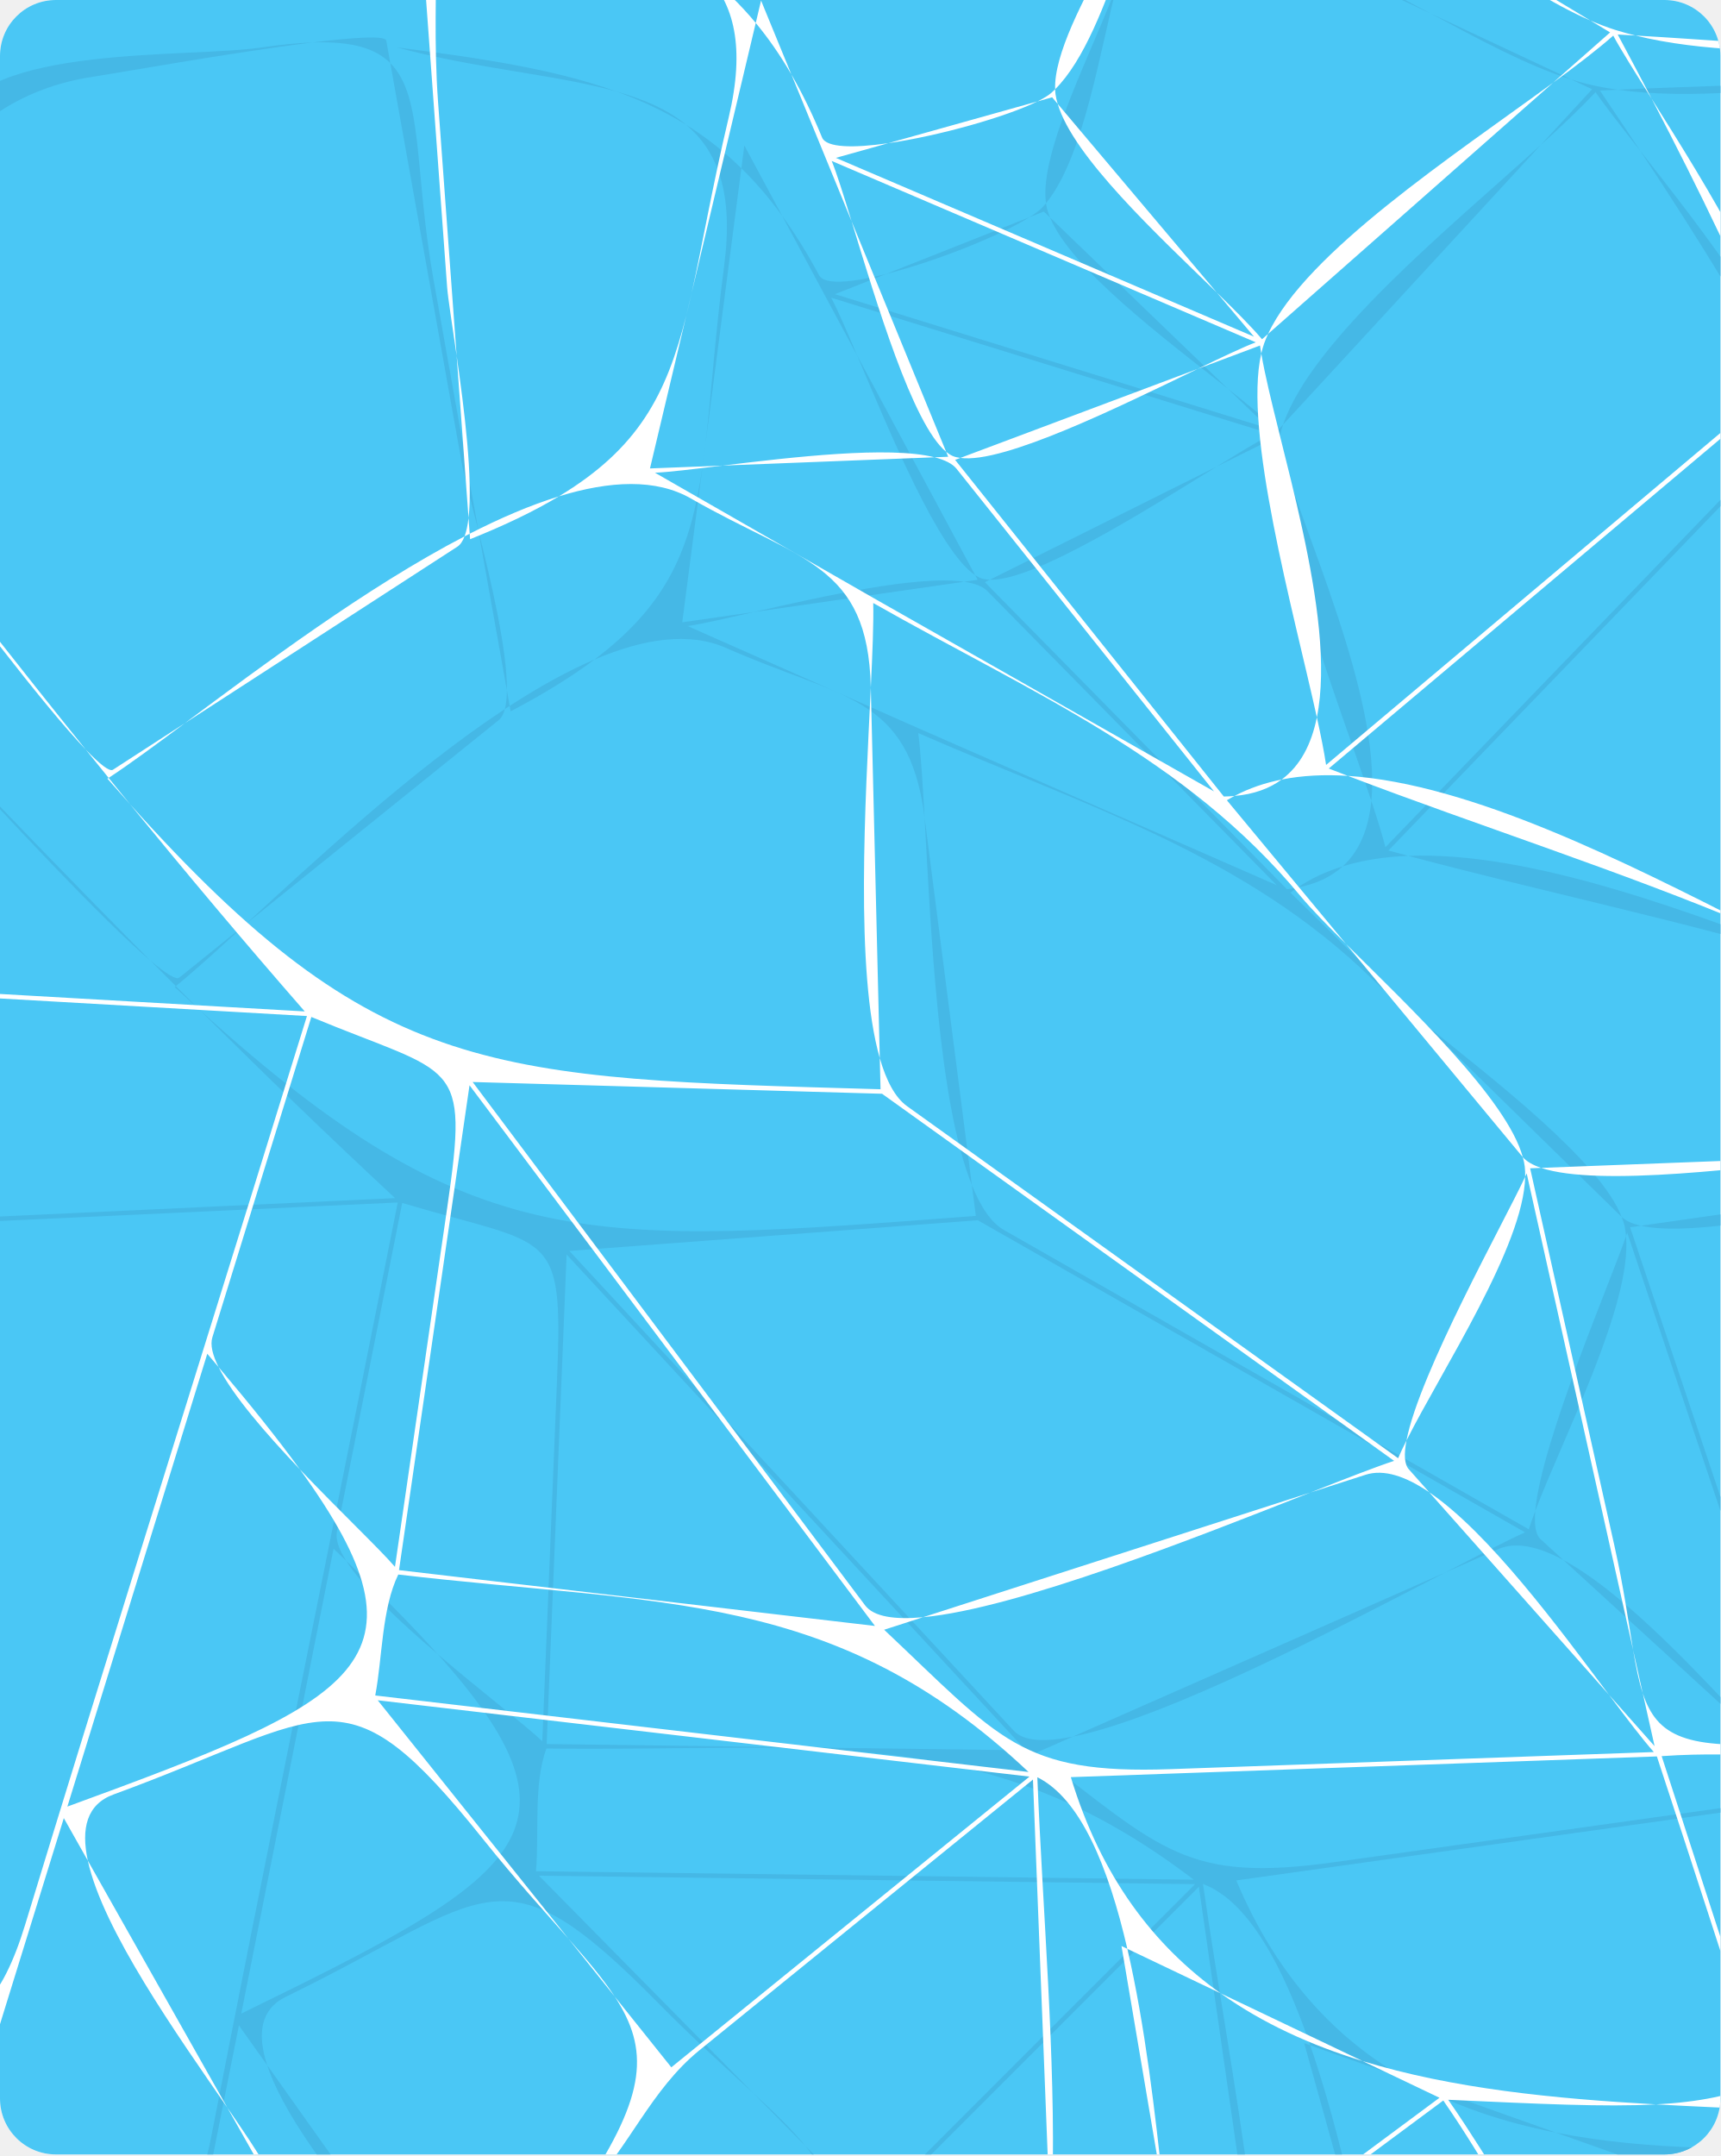
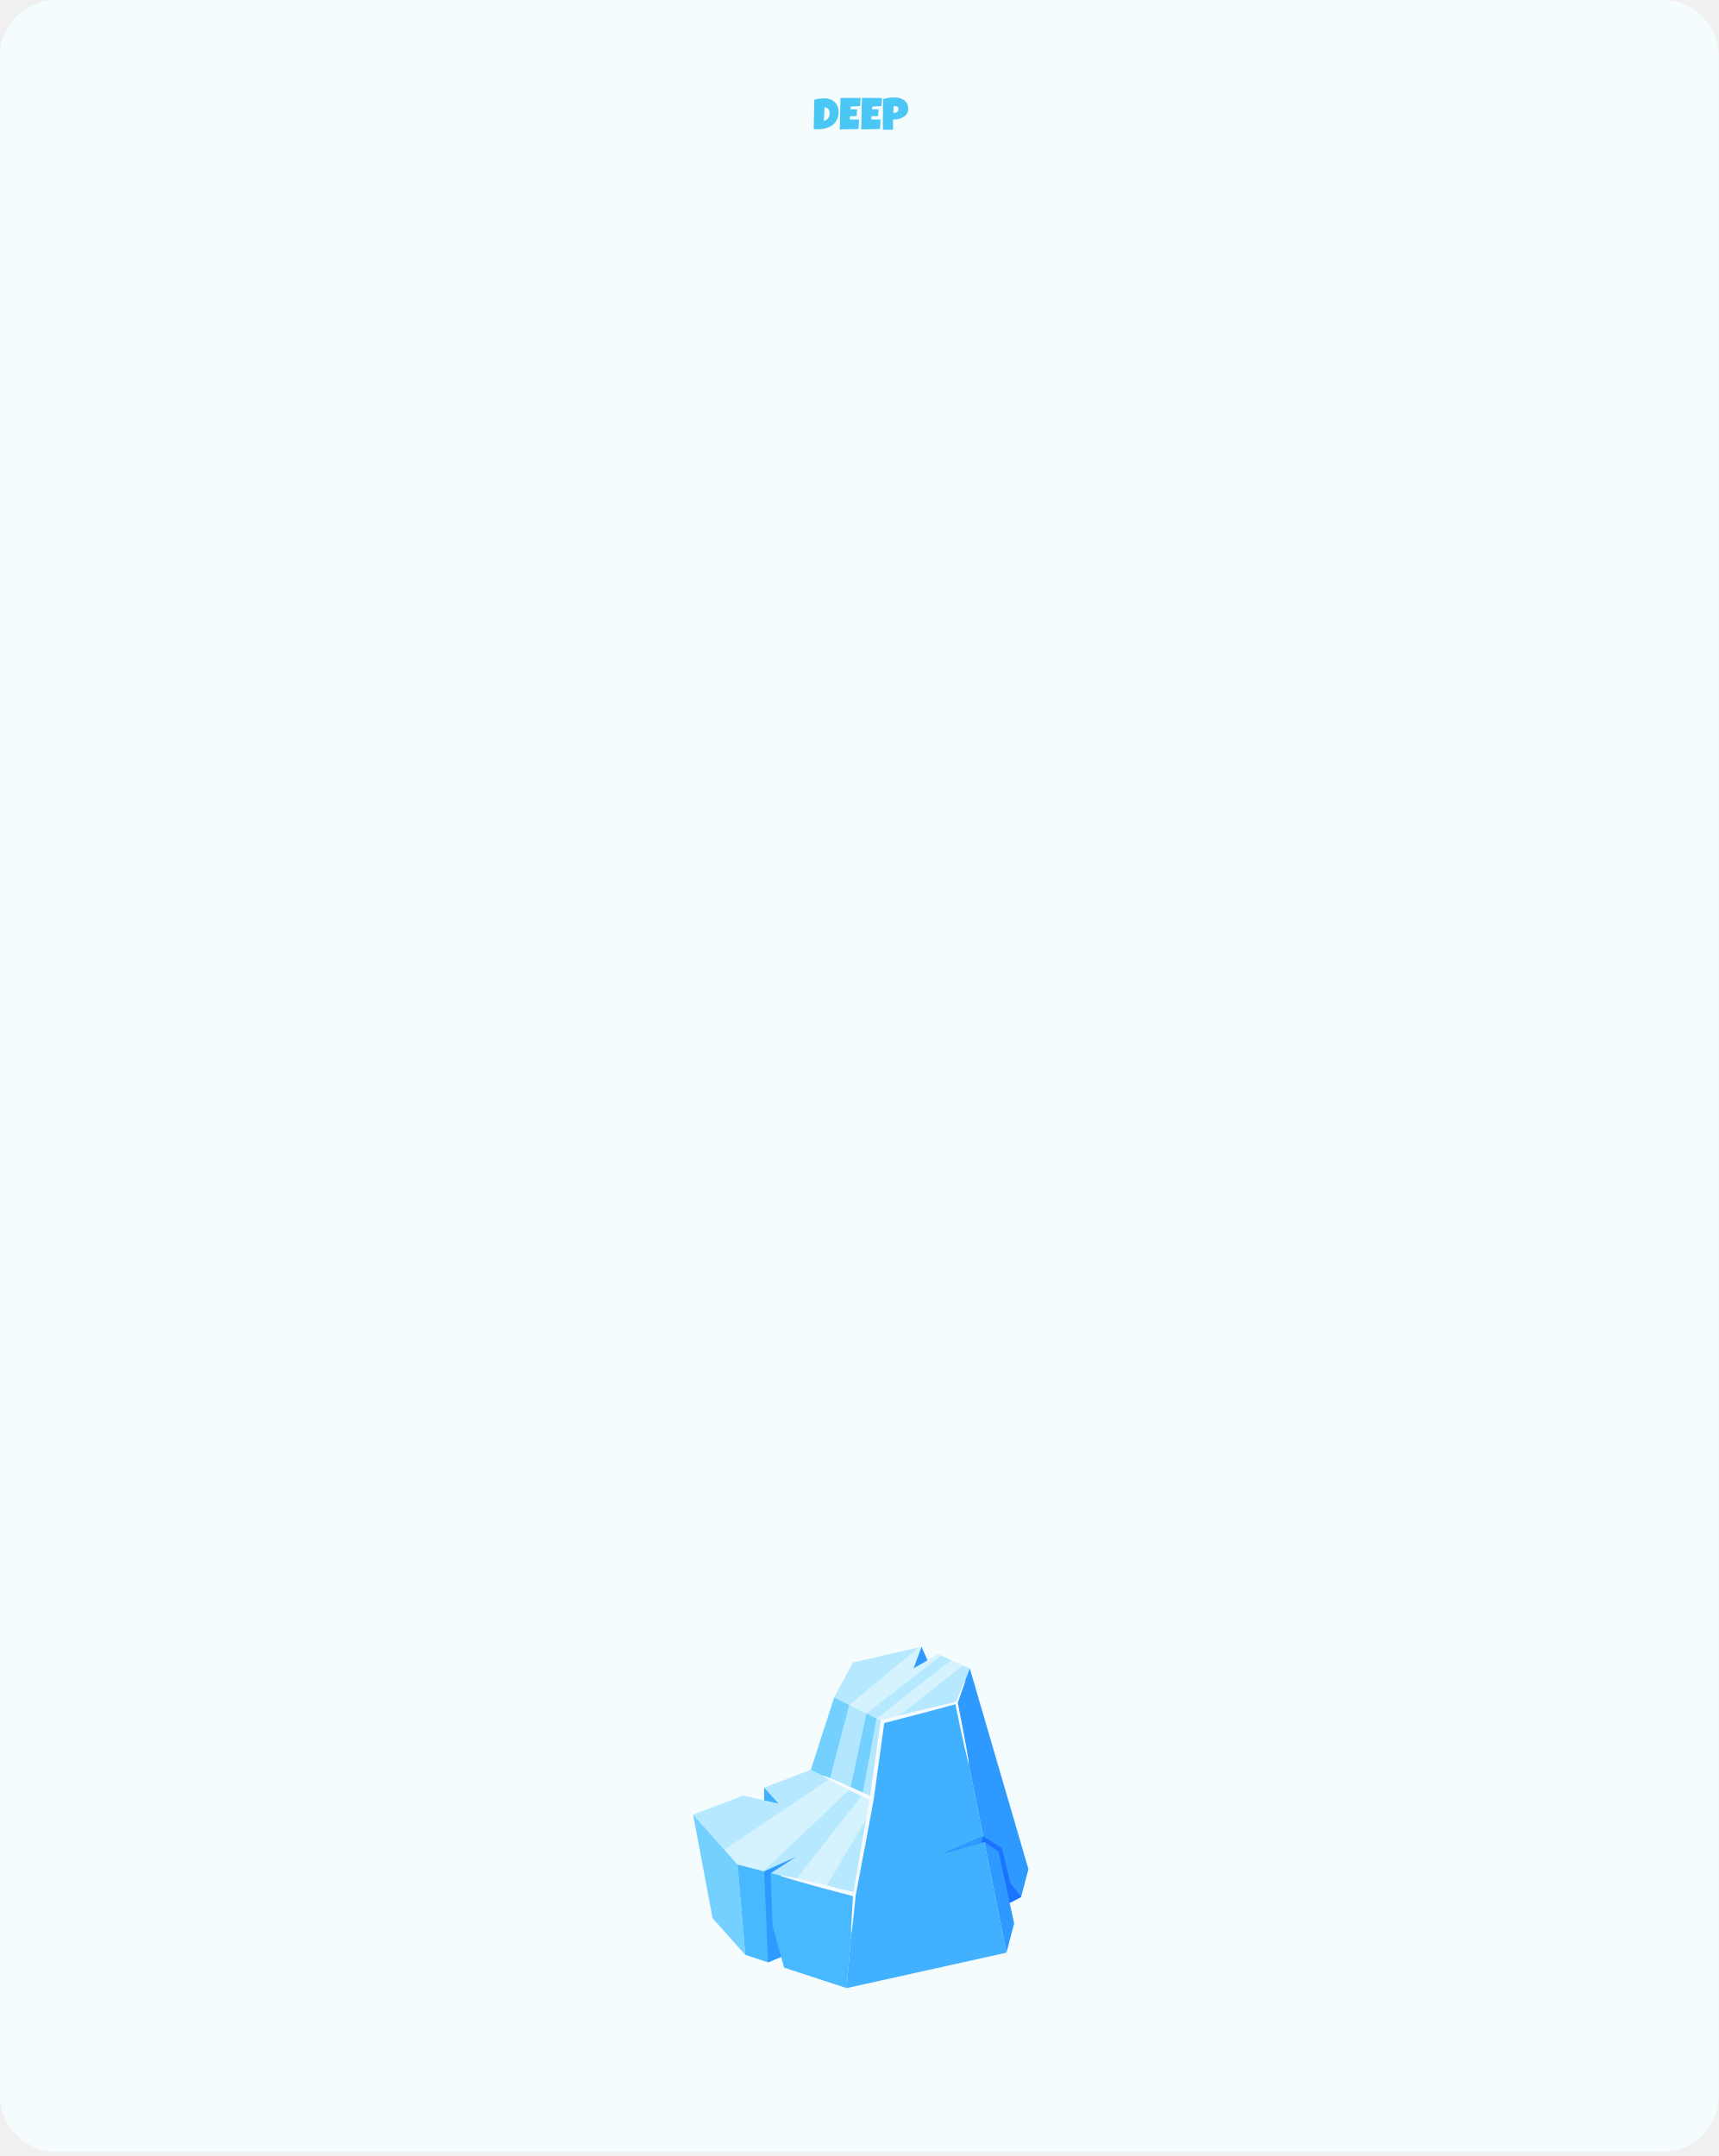
- <svg xmlns="http://www.w3.org/2000/svg" width="170" height="213" viewBox="0 0 170 213" fill="none">
-   <g clip-path="url(#clip0_1061_41183)">
-     <rect width="170" height="212.846" rx="5.528" fill="white" />
-     <g clip-path="url(#clip1_1061_41183)">
-       <path d="M183.544 -4.977H-37.594V216.162H183.544V-4.977Z" fill="#4AC7F5" />
-       <path d="M183.544 96.184C182.484 95.843 181.417 95.507 180.34 95.18C181.431 95.598 182.5 96.007 183.544 96.403V96.184ZM155.261 7.848C150.637 5.679 146.013 3.51 141.389 1.342C145.968 3.788 150.752 6.431 155.261 7.848ZM126.789 41.942C135.272 32.74 143.754 23.538 152.235 14.335C143.262 22.46 129.671 33.535 126.789 41.942ZM183.544 52.786C183.049 51.667 182.544 50.555 182.028 49.449C182.533 50.891 183.039 52.333 183.544 53.776V52.786ZM132.679 85.59C131.064 86.09 129.566 86.776 128.215 87.685C130.107 87.32 131.571 86.599 132.679 85.59ZM162.085 14.905C167.78 23.509 172.949 31.837 177.489 40.373C177.66 34.788 168.219 22.722 162.085 14.905ZM178.97 40.725C178.691 41.013 178.413 41.302 178.135 41.59C179.492 44.183 180.789 46.799 182.028 49.449L178.97 40.725ZM183.544 118.717V118.035C176.415 119.055 169.286 120.075 162.157 121.096C166.403 122.048 175.367 120.468 183.544 118.717ZM183.544 7.875V7.854C175.727 8.353 167.521 8.512 159.84 8.861C167.028 9.871 175.484 8.868 183.544 7.875ZM139.148 84.552C152.435 88.104 166.988 91.123 180.34 95.18C167.412 90.23 151.381 84.07 139.148 84.552ZM141.389 1.342C137.992 -0.472 134.707 -2.176 131.73 -3.187C134.95 -1.677 138.169 -0.168 141.389 1.342ZM110.431 -1.675C110.739 -2.551 110.974 -3.334 111.104 -3.99C110.873 -3.293 110.651 -2.512 110.431 -1.675ZM-37.594 100.948V101.793C-31.647 108.383 -24.359 117.493 -17.714 120.108C-20.102 114.685 -30.388 106.686 -37.594 100.948ZM35.025 216.162C32.151 212.118 29.277 208.075 26.403 204.031C27.555 207.549 30.448 211.884 33.75 216.162H35.025ZM83.683 216.162C82.315 214.775 80.948 213.388 79.581 212.002C80.699 213.377 81.515 214.72 81.995 216.162H83.683ZM103.359 20.077C107.111 15.499 108.68 4.995 110.431 -1.675C108.302 4.376 102.637 14.943 103.359 20.077ZM14.835 94.875C7.457 87.446 0.194 79.92 -7.047 72.312C0.997 81.12 10.207 90.95 14.835 94.875ZM74.433 206.782C76.149 208.522 77.865 210.262 79.581 212.002C78.262 210.381 76.525 208.712 74.433 206.782ZM139.096 205.484C143.56 208.012 148.497 209.657 153.739 210.688C148.858 208.954 143.977 207.219 139.096 205.484ZM132.854 216.162H133.428C132.303 211.412 131.005 206.512 129.473 202.065C129.272 201.993 129.071 201.922 128.869 201.85C130.198 206.621 131.526 211.391 132.854 216.162ZM17.266 97.514C18.109 98.298 18.936 99.057 19.749 99.793C18.956 99.005 18.166 98.215 17.376 97.424C17.34 97.454 17.302 97.486 17.266 97.514ZM60.913 9.041C54.871 6.858 47.779 5.775 39.204 4.68C47.169 6.824 54.948 7.359 60.913 9.041ZM-18.332 47.175C-14.477 37.322 -10.623 27.47 -6.768 17.617C-12.387 25.47 -15.121 36.666 -18.332 47.175ZM67.775 12.313C70.946 14.947 72.486 19.11 71.562 26.208C70.646 33.244 70.289 38.961 69.717 43.81C70.897 34.748 72.077 25.685 73.257 16.623C71.536 14.937 69.716 13.518 67.775 12.313ZM87.528 27.077C92.471 25.829 98.821 23.288 101.729 21.459C96.995 23.332 92.262 25.204 87.528 27.077ZM73.55 14.369C73.453 15.12 73.355 15.872 73.257 16.623C74.66 17.998 75.999 19.551 77.282 21.315C76.042 19.007 74.8 16.695 73.55 14.369ZM67.775 12.313C65.967 10.811 63.629 9.807 60.913 9.041C63.363 9.926 65.644 10.99 67.775 12.313ZM47.263 52.386C48.205 57.659 49.147 62.932 50.09 68.205C50.136 64.305 48.565 57.567 47.263 52.386ZM69.422 46.071C69.528 45.338 69.626 44.585 69.717 43.81C69.619 44.563 69.521 45.317 69.422 46.071ZM157.804 8.515C156.968 8.344 156.119 8.117 155.261 7.848C155.949 8.17 156.636 8.492 157.324 8.815C155.628 10.655 153.932 12.495 152.235 14.335C154.378 12.396 156.257 10.624 157.664 9.098C158.532 10.379 160.143 12.429 162.085 14.905C160.781 12.934 159.452 10.95 158.094 8.944C158.672 8.915 159.256 8.888 159.84 8.861C159.149 8.764 158.469 8.651 157.804 8.515ZM97.321 57.517C97.485 57.436 97.648 57.354 97.812 57.273C97.53 57.263 97.266 57.234 97.043 57.162C96.821 57.09 96.592 56.974 96.358 56.82C96.441 56.974 96.523 57.127 96.606 57.282C96.16 57.346 95.713 57.41 95.267 57.474C96.3 57.624 97.092 57.914 97.554 58.383C107.087 68.071 116.621 77.76 126.155 87.448C114.326 82.269 102.496 77.091 90.669 71.911C83.096 68.558 75.523 65.204 67.951 61.851C69.285 61.659 71.66 61.111 74.51 60.461C72.145 60.801 69.781 61.141 67.416 61.481C68.085 56.345 68.754 51.208 69.422 46.071C68.269 54.066 66.082 59.635 58.744 65.157C63.613 63.089 68.109 62.404 71.746 64.014C83.13 69.056 89.796 68.587 91.354 80.697C91.357 80.718 91.36 80.74 91.362 80.761C91.169 77.285 90.984 74.36 90.735 72.422C107.225 79.642 122.927 84.318 135.742 96.864C136.878 97.976 138.629 99.426 140.688 101.086C136.295 96.786 131.903 92.487 127.511 88.187C127.741 88.012 127.976 87.846 128.215 87.685C127.879 87.749 127.534 87.807 127.171 87.849C117.221 77.739 107.271 67.628 97.321 57.517ZM47.263 52.386C45.794 44.166 44.325 35.946 42.856 27.726C40.901 16.786 41.876 9.537 38.567 6.234C40.919 19.399 43.272 32.565 45.624 45.73C45.814 46.79 46.491 49.314 47.263 52.386ZM176.126 167.532C176.576 169.159 177.002 170.538 177.515 171.677C177.052 170.295 176.589 168.914 176.126 167.532ZM58.745 65.157C56.038 66.308 53.218 67.885 50.364 69.739C50.396 69.918 50.428 70.096 50.46 70.275C53.781 68.528 56.502 66.844 58.745 65.157ZM49.283 71.142C49.559 70.92 49.756 70.547 49.886 70.051C40.719 76.096 31.275 84.874 24.308 91.271C32.633 84.561 40.958 77.852 49.283 71.142ZM-18.332 47.175C-19.501 50.162 -20.67 53.15 -21.839 56.138C-27.09 52.871 -32.342 49.604 -37.594 46.337V47.122C-32.428 50.346 -26.95 53.479 -22.048 56.529C-27.23 63.709 -32.412 70.89 -37.594 78.07V79.336C-32.184 71.928 -26.9 64.008 -21.707 56.813C-16.81 62.011 -11.933 67.18 -7.047 72.312C-13.836 64.879 -19.793 58.177 -21.457 56.376C-20.31 53.445 -19.299 50.341 -18.332 47.175ZM50.364 69.739C50.273 69.228 50.181 68.716 50.09 68.205C50.081 68.927 50.018 69.552 49.886 70.051C50.046 69.946 50.205 69.843 50.364 69.739ZM38.566 6.234C38.434 5.493 38.302 4.753 38.169 4.012C38.075 3.485 34.998 3.686 30.877 4.195C34.736 4.065 37.083 4.752 38.566 6.234ZM183.544 211.853C183.368 211.883 183.199 211.916 183.02 211.945C183.195 211.936 183.369 211.925 183.544 211.916V211.853ZM17.72 96.58C17.405 96.834 16.371 96.178 14.835 94.875C15.68 95.726 16.528 96.576 17.376 97.424C19.185 95.956 21.552 93.8 24.308 91.271C22.112 93.04 19.916 94.81 17.72 96.58ZM-22.082 216.162C-17.604 201.38 -13.873 182.655 -12.665 168.4C-16.022 184.321 -19.379 200.241 -22.737 216.162H-22.082ZM158.779 216.162H159.432C160.313 215.355 161.194 214.547 162.076 213.739C162.793 214.574 163.456 215.379 164.087 216.162H164.676C164.014 215.348 163.313 214.502 162.552 213.617C171.515 213.09 177.97 212.747 183.02 211.945C172.949 212.423 162.884 212.487 153.739 210.688C156.384 211.628 159.029 212.568 161.674 213.508C160.709 214.393 159.744 215.277 158.779 216.162ZM174.213 172.179C176.223 174.35 177.945 176.192 179.205 177.345C163.429 179.552 147.654 181.761 131.878 183.968C117.201 186.023 114.833 182.761 102.308 173.2C103.539 172.657 104.771 172.114 106.003 171.571C103.215 172.125 101.143 172.03 100.184 170.995C85.543 155.192 70.903 139.388 56.263 123.585C69.716 122.575 83.17 121.564 96.624 120.554C114.65 130.832 132.676 141.111 150.702 151.389C149.096 152.097 146.29 153.545 142.794 155.359C144.543 154.588 146.291 153.817 148.04 153.047C149.788 152.276 152.01 152.792 154.474 154.116C153.725 153.43 152.975 152.744 152.225 152.058C151.735 151.609 151.595 150.621 151.708 149.265C151.46 149.92 151.241 150.533 151.066 151.086C133.781 141.23 116.495 131.375 99.209 121.519C97.944 120.797 96.9 119.228 96.033 117.074L96.426 120.125C58.188 122.996 46.806 124.296 19.749 99.793C26.06 106.063 32.47 112.258 39.039 118.367C21.399 119.188 3.759 120.008 -13.88 120.828C-15.123 120.886 -16.407 120.623 -17.715 120.108C-17.452 120.705 -17.283 121.272 -17.226 121.801C-15.489 138.026 -13.752 154.251 -12.014 170.475C-10.383 185.704 -8.753 200.933 -7.123 216.161H-6.677C-10.059 184.577 -13.441 152.993 -16.823 121.408C1.885 120.539 20.594 119.669 39.303 118.799C34.451 143.232 29.599 167.055 24.722 191.539C23.431 198.02 22.165 204.478 20.898 210.967C20.494 213.039 20.013 214.751 19.452 216.161H20.408C21.474 210.82 22.541 205.474 23.608 200.099L26.402 204.031C25.396 200.958 25.715 198.508 28.255 197.268C48.642 187.318 49.409 182.036 65.056 197.904C68.657 201.555 71.822 204.373 74.433 206.782C67.374 199.624 60.316 192.467 53.258 185.309C74.87 185.588 96.481 185.866 118.094 186.144C108.089 196.15 98.083 206.156 88.078 216.162H88.703C98.624 206.241 108.545 196.32 118.465 186.4C119.892 196.32 121.32 206.241 122.747 216.162H123.474C122.173 206.196 120.267 195.822 118.873 186.128C123.346 187.793 126.772 194.22 129.474 202.065C132.682 203.205 135.889 204.345 139.096 205.484C132.035 201.487 126.162 195.279 122.162 185.775C141.291 183.097 160.42 180.42 179.548 177.743C180.884 180.715 182.215 183.696 183.544 186.679V185.611C182.368 182.963 181.192 180.315 180.016 177.668C181.226 177.454 182.402 177.285 183.544 177.145V175.85C180.257 175.585 178.666 174.234 177.515 171.677C178.083 173.371 178.65 175.065 179.218 176.759L174.213 172.179ZM101.363 172.92C85.581 172.714 69.799 172.508 54.017 172.302L55.989 123.94C71.114 140.267 86.238 156.593 101.363 172.92ZM23.841 198.931C26.881 183.622 29.921 168.314 32.961 153.005C33.384 153.407 33.798 153.804 34.205 154.195C33.495 153.077 33.141 152.099 33.291 151.339C35.443 140.508 37.594 129.677 39.745 118.845C54.514 123.25 55.659 121.166 55.049 136.126C54.561 148.091 54.074 160.057 53.586 172.023C51.94 170.457 47.534 167.081 43.243 163.414C59.013 181.007 51.42 185.472 23.841 198.931ZM52.963 184.863C53.282 181.095 52.705 176.265 53.99 172.743C80.267 173.087 97.068 169.756 117.954 185.7C96.29 185.421 74.627 185.142 52.963 184.863ZM43.243 163.414C40.796 160.684 37.791 157.641 34.205 154.195C35.874 156.823 39.514 160.227 43.243 163.414ZM9.286 7.569C11.135 7.297 22.942 5.175 30.877 4.195C29.425 4.244 27.762 4.406 25.848 4.688C18.483 5.77 -1.583 4.365 -4.61 12.102C-5.329 13.94 -6.049 15.779 -6.768 17.617C-3.027 12.389 1.992 8.641 9.286 7.569ZM82.131 29.408C96.643 33.902 111.155 38.397 125.667 42.892C124.498 43.475 122.562 44.655 120.229 46.097C122.191 45.12 124.151 44.142 126.112 43.164C126.176 43.413 126.247 43.673 126.322 43.939C126.367 43.576 126.424 43.227 126.503 42.905C126.582 42.589 126.678 42.267 126.789 41.942L126.25 42.527C125.079 41.399 123.333 39.985 121.323 38.398C122.693 39.717 124.064 41.037 125.435 42.356C111.126 37.925 96.818 33.494 82.51 29.062C84.183 28.401 85.855 27.739 87.528 27.077C84.174 27.924 81.47 28.177 80.945 27.199C79.77 25.012 78.553 23.061 77.282 21.315C79.762 25.93 82.228 30.521 84.701 35.124C83.641 32.624 82.751 30.56 82.131 29.408ZM74.51 60.461C81.429 59.465 88.348 58.47 95.267 57.474C90.669 56.806 81.257 58.92 74.51 60.461ZM160.243 120.225C158.099 114.704 147.642 106.695 140.688 101.086C147.194 107.455 153.699 113.824 160.205 120.192C160.217 120.203 160.231 120.214 160.243 120.225ZM154.475 154.116C161.055 160.137 167.634 166.158 174.213 172.179C168.602 166.117 160.752 157.489 154.475 154.116ZM160.675 122.129C159.177 126.543 152.272 142.502 151.708 149.266C154.472 141.967 161.258 128.906 160.675 122.129ZM106.003 171.571C115.196 169.746 132.18 160.866 142.794 155.359C130.53 160.763 118.267 166.167 106.003 171.571ZM91.362 80.761C91.986 91.937 92.711 108.822 96.033 117.074C94.476 104.97 92.919 92.865 91.362 80.761ZM160.675 122.129C160.717 122.005 160.757 121.886 160.79 121.78C165.902 137.031 171.014 152.282 176.126 167.532C175.391 164.877 174.591 161.562 173.242 157.537C169.188 145.441 165.133 133.345 161.078 121.25C161.438 121.199 161.798 121.147 162.157 121.096C161.323 120.909 160.671 120.625 160.243 120.225C160.363 120.535 160.467 120.839 160.533 121.132C160.603 121.445 160.645 121.782 160.675 122.129ZM136.899 83.701C136.579 82.445 136.093 80.884 135.507 79.118C135.248 81.79 134.388 84.031 132.679 85.59C134.67 84.973 136.841 84.643 139.148 84.552C138.496 84.377 137.845 84.202 137.199 84.024C150.843 69.88 164.49 55.735 178.135 41.59C177.921 41.184 177.705 40.779 177.489 40.373C177.464 41.202 177.231 41.889 176.741 42.397C163.461 56.165 150.179 69.933 136.899 83.701ZM121.323 38.397C115.469 32.762 109.615 27.126 103.762 21.491C105.841 26.542 114.93 33.35 121.323 38.397ZM103.762 21.491C103.634 21.18 103.524 20.874 103.451 20.577C103.412 20.417 103.383 20.249 103.359 20.077C103.247 20.212 103.135 20.346 103.02 20.471C102.753 20.762 102.304 21.097 101.729 21.459C102.201 21.272 102.674 21.085 103.146 20.898C103.352 21.096 103.557 21.293 103.762 21.491ZM135.507 79.118C136.496 68.874 128.685 52.333 126.322 43.939C125.34 51.795 132.134 68.959 135.507 79.118ZM120.229 46.097C112.756 49.823 105.284 53.548 97.812 57.273C102.142 57.42 113.071 50.521 120.229 46.097ZM96.358 56.82C92.4 49.452 88.541 42.27 84.701 35.124C87.936 42.749 92.761 54.444 96.358 56.82Z" fill="#45B8E6" />
-       <path d="M69.673 -2.587C72.553 0.361 73.655 4.661 72.001 11.625C70.362 18.525 69.416 24.171 68.346 28.934C70.457 20.045 72.568 11.156 74.679 2.267C73.142 0.412 71.478 -1.187 69.673 -2.587ZM75.204 0.055C75.029 0.792 74.854 1.53 74.679 2.267C75.933 3.78 77.104 5.463 78.197 7.35C77.203 4.927 76.206 2.498 75.204 0.055ZM109.733 -4.977C106.985 -0.005 104.14 5.424 104.262 8.818C107.111 5.997 109.245 0.368 111.081 -4.977H109.733ZM87.777 14.146C92.826 13.417 99.428 11.54 102.51 10.021C97.599 11.396 92.688 12.771 87.777 14.146ZM66.119 -4.977C67.359 -4.245 68.548 -3.459 69.673 -2.587C68.779 -3.502 67.708 -4.283 66.5 -4.977H66.119ZM46.297 51.173C46.214 51.89 46.086 52.505 45.904 52.989C46.073 52.901 46.242 52.814 46.411 52.728C46.373 52.209 46.335 51.691 46.297 51.173ZM67.816 31.166C67.998 30.444 68.173 29.7 68.346 28.934C68.169 29.678 67.993 30.422 67.816 31.166ZM177.329 37.181C177.023 37.44 176.716 37.698 176.409 37.956C177.491 40.676 178.511 43.412 179.468 46.176C178.755 43.178 178.043 40.18 177.329 37.181ZM45.123 35.147C45.514 40.489 45.906 45.831 46.297 51.173C46.747 47.298 45.882 40.435 45.123 35.147ZM183.544 59.691C182.361 55.077 180.997 50.59 179.468 46.176C180.827 51.891 182.185 57.605 183.544 63.319V59.691ZM163.207 9.751C167.98 18.899 172.26 27.718 175.893 36.679C176.642 31.142 168.499 18.161 163.207 9.751ZM145.361 -4.977C149.25 -2.343 153.259 0.344 157.151 2.027C153.276 -0.308 149.401 -2.642 145.526 -4.977H145.361ZM183.544 5.013V4.884C176.25 4.545 168.712 3.924 161.602 3.509C168.146 5.133 175.958 5.143 183.544 5.013ZM82.183 15.901C96.151 21.874 110.12 27.847 124.089 33.819C122.866 34.278 120.818 35.252 118.348 36.445C120.4 35.675 122.452 34.906 124.504 34.136C124.541 34.39 124.585 34.657 124.632 34.929C124.714 34.573 124.807 34.231 124.919 33.919C125.03 33.613 125.159 33.303 125.303 32.991C125.105 33.167 124.905 33.342 124.707 33.517C123.658 32.274 122.068 30.686 120.233 28.899C121.46 30.354 122.686 31.808 123.913 33.263L82.595 15.597C84.322 15.113 86.049 14.63 87.777 14.146C84.358 14.64 81.652 14.607 81.231 13.582C80.289 11.285 79.28 9.219 78.197 7.35C80.186 12.198 82.164 17.02 84.147 21.854C83.351 19.257 82.679 17.112 82.183 15.901ZM10.616 76.928C11.373 77.795 12.116 78.634 12.848 79.45C12.141 78.585 11.438 77.717 10.735 76.85C10.696 76.875 10.654 76.903 10.616 76.928ZM43.038 -4.977H41.74C42.554 6.135 43.368 17.246 44.182 28.357C44.261 29.431 44.673 32.012 45.123 35.147C44.513 26.819 43.903 18.491 43.293 10.163C42.831 3.861 43.187 -1.154 43.038 -4.977ZM8.678 183.819C10.16 190.677 17.557 201.102 22.466 208.227C17.87 200.091 13.274 191.955 8.678 183.819ZM-6.593 200.319C-9.009 199.857 -11.159 199.493 -13.099 199.238C-10.634 199.931 -8.487 200.393 -6.593 200.319ZM-37.594 210.306V210.979C-34.825 208.193 -31.903 205.207 -29.673 202.283C-32.112 204.123 -34.559 206.756 -37.594 210.306ZM60.744 197.249C59.6 195.501 58.047 193.662 56.167 191.527C57.692 193.434 59.218 195.342 60.744 197.249ZM134.641 203.62C129.966 201.39 125.291 199.159 120.615 196.929C124.794 199.905 129.534 202.052 134.641 203.62ZM114.871 216.162H114.944C114.161 208.927 113.164 200.14 111.398 192.532C111.206 192.44 111.013 192.348 110.82 192.256C112.17 200.224 113.521 208.193 114.871 216.162ZM26.981 216.162H27.548C27.097 215.468 26.64 214.714 26.175 213.891C25.395 212.509 24.062 210.542 22.467 208.227C23.632 210.289 24.797 212.351 25.962 214.414C26.312 215.034 26.651 215.615 26.981 216.162ZM-19.58 23.173C-21.052 26.024 -22.524 28.875 -23.996 31.726C-28.529 28.206 -33.061 24.687 -37.594 21.168V22.008C-33.126 25.447 -28.447 28.831 -24.244 32.093C-28.694 37.077 -33.144 42.061 -37.594 47.045V48.122C-32.973 42.833 -28.407 37.418 -23.935 32.41C-19.601 38.089 -15.285 43.735 -10.956 49.347C-16.939 41.25 -22.171 33.966 -23.64 32.001C-22.197 29.205 -20.87 26.222 -19.58 23.173ZM11.164 76.045C10.825 76.265 9.864 75.506 8.471 74.051C9.224 74.985 9.979 75.918 10.735 76.85C12.687 75.577 15.265 73.677 18.267 71.446C15.899 72.979 13.532 74.513 11.164 76.045ZM-37.594 84.884C-34.059 89.54 -30.293 93.82 -26.515 95.78C-27.759 91.912 -32.572 86.454 -37.594 81.325V84.884ZM-5.062 -4.977C-11.437 2.252 -15.308 13.077 -19.58 23.173C-14.735 13.79 -9.89 4.407 -5.045 -4.977H-5.062ZM133.185 76.651C146.033 81.56 160.194 86.069 173.054 91.486C160.708 85.225 145.402 77.439 133.185 76.651ZM8.471 74.052C1.902 65.899 -4.542 57.662 -10.956 49.347C-3.867 58.94 4.275 69.669 8.471 74.052ZM125.303 32.991C134.693 24.716 144.082 16.442 153.47 8.167C143.704 15.318 129.039 24.927 125.303 32.991ZM93.495 44.639C90.321 36.901 87.226 29.358 84.147 21.854C86.575 29.773 90.163 41.902 93.495 44.639ZM71.388 45.999C78.373 45.725 85.357 45.451 92.342 45.177C87.838 44.037 78.258 45.165 71.388 45.999ZM94.381 45.432L94.895 45.24C94.615 45.201 94.356 45.145 94.142 45.05C93.928 44.955 93.712 44.817 93.495 44.639C93.561 44.801 93.627 44.961 93.694 45.124C93.244 45.141 92.793 45.159 92.342 45.177C93.355 45.433 94.112 45.803 94.523 46.317L119.962 78.187C108.733 71.811 97.502 65.436 86.275 59.059C79.09 54.941 71.905 50.822 64.72 46.702C66.067 46.65 68.486 46.35 71.388 45.999C69.001 46.092 66.614 46.186 64.227 46.279C65.423 41.242 66.619 36.204 67.816 31.166C65.841 38.995 63.088 44.307 55.221 49.038C60.277 47.484 64.821 47.27 68.271 49.248C79.072 55.44 85.751 55.663 86.046 67.87C86.047 67.891 86.047 67.913 86.048 67.934C86.215 64.457 86.335 61.529 86.288 59.575C101.941 68.463 117.075 74.74 128.523 88.545C129.537 89.768 131.129 91.392 133.005 93.256C129.081 88.525 125.158 83.794 121.234 79.062C121.481 78.912 121.732 78.771 121.986 78.636C121.645 78.665 121.296 78.687 120.93 78.691C112.081 67.605 103.231 56.519 94.381 45.432ZM130.125 70.869C132.17 60.783 126.113 43.522 124.632 34.929C122.841 42.641 127.823 60.415 130.125 70.869ZM55.221 49.038C52.41 49.902 49.441 51.179 46.411 52.728C46.424 52.909 46.438 53.09 46.451 53.27C49.935 51.877 52.816 50.485 55.221 49.038ZM150.474 114.316C148.913 108.604 139.341 99.555 133.005 93.256C138.816 100.264 144.628 107.272 150.44 114.28C150.45 114.292 150.463 114.304 150.474 114.316ZM158.992 167.438C160.765 169.805 162.288 171.816 163.421 173.092C147.502 173.655 131.583 174.218 115.663 174.781C100.852 175.305 98.835 171.816 87.367 161.009C88.647 160.597 89.929 160.185 91.21 159.772C88.381 160.034 86.329 159.725 85.482 158.596C72.556 141.362 59.63 124.129 46.704 106.895L87.162 108.058C104.028 120.147 120.893 132.236 137.759 144.325C136.087 144.863 133.147 146.012 129.483 147.454C131.302 146.869 133.12 146.284 134.939 145.698C136.757 145.113 138.914 145.856 141.228 147.428C140.554 146.668 139.879 145.908 139.205 145.149C138.763 144.651 138.726 143.654 138.979 142.317C138.664 142.942 138.383 143.53 138.152 144.062C121.98 132.47 105.807 120.878 89.635 109.286C88.451 108.437 87.575 106.768 86.935 104.535C86.96 105.561 86.986 106.586 87.01 107.612C48.68 106.509 37.225 106.623 12.848 79.45C18.477 86.34 24.212 93.166 30.114 99.923C12.484 98.913 -5.146 97.903 -22.776 96.893C-24.019 96.822 -25.267 96.427 -26.515 95.78C-26.315 96.401 -26.206 96.983 -26.205 97.514C-26.156 113.832 -26.108 130.149 -26.059 146.467C-26.012 162.303 -25.965 178.138 -25.918 193.974C-25.911 196.504 -27.446 199.361 -29.673 202.283C-25.285 198.971 -20.903 198.214 -13.099 199.238C-16.545 198.269 -20.611 196.85 -25.47 195.821C-25.568 162.936 -25.666 130.051 -25.763 97.165C-7.065 98.237 11.633 99.308 30.331 100.379C22.976 124.179 15.684 147.372 8.299 171.22C6.344 177.533 4.417 183.824 2.485 190.148C0.179 197.695 -2.659 200.166 -6.594 200.319C-4.861 200.651 -2.996 201.032 -0.972 201.461C-2.383 206.078 -4.158 211.37 -5.423 216.162H-4.994C-1.246 203.956 2.523 191.856 6.305 179.619L8.677 183.819C7.994 180.658 8.565 178.253 11.22 177.283C32.528 169.496 33.837 164.323 47.758 181.725C50.962 185.73 53.818 188.86 56.166 191.527C49.886 183.677 43.606 175.827 37.326 167.977C58.793 170.491 80.26 173.005 101.727 175.519C89.93 185.093 78.133 194.666 66.336 204.239C64.472 201.909 62.608 199.579 60.744 197.249C64.163 202.478 63.911 206.918 57.757 216.161H58.211C62.089 212.223 64.359 206.412 69.104 202.562C80.093 193.645 91.082 184.728 102.071 175.811C102.598 189.261 103.125 202.711 103.653 216.162H103.997C104.331 203.265 103.021 188.763 102.504 175.582C106.781 177.702 109.523 184.449 111.398 192.532C114.471 193.997 117.543 195.463 120.615 196.928C114.007 192.221 108.807 185.439 105.813 175.572C125.116 174.889 144.419 174.206 163.722 173.524C167.244 184.203 170.712 194.959 174.193 205.682C174.327 205.621 174.462 205.559 174.596 205.495C171.129 194.829 167.662 184.163 164.195 173.497C172.554 172.9 179.233 174.18 183.544 172.696V171.075C181.726 171.611 179.354 171.971 176.26 172.192C166.642 172.879 163.751 171.587 162.328 167.28C162.717 169.024 163.106 170.768 163.496 172.511C161.994 170.82 160.493 169.129 158.992 167.438ZM86.456 160.634C70.78 158.795 55.104 156.957 39.428 155.118C41.751 139.152 44.073 123.186 46.395 107.22C59.748 125.025 73.102 142.829 86.456 160.634ZM6.657 178.48C11.266 163.569 15.874 148.657 20.482 133.745C20.861 134.189 21.232 134.627 21.598 135.058C21.007 133.873 20.755 132.863 20.984 132.123C24.245 121.572 27.506 111.022 30.766 100.471C45.001 106.38 46.355 104.428 44.2 119.243C42.476 131.094 40.752 142.945 39.028 154.796C37.554 153.068 33.521 149.254 29.632 145.162C43.496 164.293 35.482 167.948 6.657 178.48ZM37.08 167.503C37.787 163.788 37.713 158.924 39.355 155.554C65.455 158.616 82.512 157.042 101.635 175.062C80.116 172.542 58.598 170.022 37.08 167.503ZM183.544 96.304C180.19 94.606 176.673 93.011 173.054 91.486C176.901 93.437 180.455 95.235 183.544 96.631V96.304ZM120.233 28.899C114.994 22.688 109.756 16.477 104.517 10.266C106.061 15.505 114.397 23.218 120.233 28.899ZM104.517 10.266C104.421 9.944 104.343 9.628 104.302 9.325C104.279 9.162 104.268 8.992 104.262 8.818C104.137 8.941 104.012 9.063 103.885 9.175C103.59 9.435 103.118 9.721 102.51 10.021C102.995 9.885 103.48 9.749 103.966 9.613L104.517 10.266ZM159.611 2.954C158.798 2.697 157.976 2.384 157.151 2.027C157.801 2.419 158.452 2.811 159.103 3.203C157.225 4.857 155.348 6.512 153.47 8.167C155.802 6.459 157.854 4.892 159.412 3.519C160.142 4.883 161.532 7.088 163.207 9.751C162.114 7.656 160.998 5.545 159.855 3.41C160.433 3.441 161.017 3.475 161.601 3.509C160.925 3.341 160.259 3.158 159.611 2.954ZM131.036 75.572C130.847 74.29 130.525 72.686 130.125 70.869C129.592 73.501 128.505 75.641 126.643 77.014C128.687 76.607 130.88 76.503 133.185 76.651C132.554 76.41 131.925 76.168 131.301 75.925C146.337 63.269 161.373 50.613 176.409 37.956C176.239 37.53 176.066 37.105 175.893 36.679C175.783 37.5 175.48 38.16 174.94 38.614C160.305 50.934 145.67 63.253 131.036 75.572ZM150.707 116.255C150.762 116.135 150.813 116.022 150.857 115.92C154.363 131.618 157.869 147.316 161.375 163.013C160.918 160.297 160.466 156.916 159.541 152.773L151.199 115.422C151.562 115.408 151.924 115.394 152.287 115.38C151.477 115.108 150.858 114.758 150.474 114.316C150.561 114.637 150.633 114.95 150.668 115.249C150.706 115.567 150.713 115.906 150.707 116.255ZM118.348 36.445L94.895 45.24C99.186 45.835 110.771 40.104 118.348 36.445ZM21.597 135.058C22.985 137.844 26.252 141.607 29.631 145.162C27.48 142.193 24.806 138.856 21.597 135.058ZM161.375 163.013C161.654 164.678 161.935 166.094 162.327 167.28C162.01 165.858 161.692 164.435 161.375 163.013ZM175.089 208.444C174.79 207.524 174.491 206.602 174.193 205.682C171.161 207.032 167.861 207.673 163.634 207.901C167.465 208.117 171.303 208.273 175.089 208.444ZM183.376 198.972C180.266 202.029 177.544 204.109 174.595 205.496L175.486 208.235C178.116 205.147 180.746 202.06 183.376 198.972ZM183.544 198.775C183.488 198.841 183.432 198.906 183.376 198.972C183.431 198.918 183.488 198.86 183.544 198.805V198.775ZM126.643 77.014C124.985 77.344 123.424 77.872 121.986 78.636C123.905 78.469 125.437 77.903 126.643 77.014ZM182.451 114.221L152.287 115.38C157.941 117.283 172.913 115.366 182.451 114.221ZM45.903 52.989C36.16 58.052 25.859 65.804 18.267 71.446L45.191 54.011C45.488 53.819 45.722 53.469 45.903 52.989ZM183.544 114.09C183.189 114.132 182.824 114.176 182.451 114.221C182.816 114.207 183.18 114.193 183.544 114.179V114.09ZM138.979 142.318C142.483 135.344 150.585 123.055 150.707 116.255C148.76 120.489 140.24 135.649 138.979 142.318ZM86.935 104.536C86.64 92.335 86.344 80.135 86.049 67.934C85.511 79.114 84.485 95.983 86.935 104.536ZM141.228 147.428C147.149 154.098 153.07 160.768 158.992 167.438C154.038 160.826 147.122 151.432 141.228 147.428ZM91.21 159.772C100.542 158.909 118.356 151.833 129.483 147.455C116.725 151.561 103.968 155.666 91.21 159.772ZM-37.594 178.811V182.77C-32.866 170.147 -28.683 155.838 -26.491 144.335C-30.192 155.827 -33.893 167.319 -37.594 178.811ZM142.242 207.246C138.235 210.218 134.228 213.19 130.221 216.162H130.962C134.847 213.28 138.732 210.399 142.617 207.518C144.902 210.814 146.586 213.717 148.133 216.162H148.76C147.204 213.774 145.48 210.871 143.104 207.446C152.073 207.85 158.53 208.176 163.634 207.901C153.568 207.335 143.551 206.356 134.642 203.62C137.175 204.829 139.709 206.038 142.242 207.246Z" fill="white" />
-     </g>
-   </g>
-   <defs>
-     <clipPath id="clip0_1061_41183">
-       <rect width="170" height="212.846" rx="5.528" fill="white" />
-     </clipPath>
-     <clipPath id="clip1_1061_41183">
-       <rect width="221.138" height="221.138" fill="white" transform="translate(-37.5938 -4.97656)" />
-     </clipPath>
-   </defs>
+ <svg xmlns="http://www.w3.org/2000/svg" width="326" height="409" viewBox="0 0 326 409" fill="none">
+   <rect width="326" height="408.163" rx="10.602" fill="#F5FCFE" />
+   <path d="M159.061 21.265C159.061 21.651 159.011 22 158.912 22.312C158.812 22.622 158.673 22.898 158.493 23.141C158.317 23.381 158.105 23.588 157.86 23.762C157.614 23.936 157.345 24.079 157.052 24.192C156.76 24.303 156.448 24.386 156.116 24.441C155.788 24.493 155.45 24.52 155.102 24.52C154.972 24.52 154.845 24.517 154.721 24.511C154.596 24.503 154.469 24.492 154.34 24.478L154.456 18.921C154.759 18.824 155.071 18.756 155.392 18.718C155.715 18.676 156.035 18.656 156.352 18.656C156.747 18.656 157.11 18.715 157.441 18.834C157.773 18.952 158.059 19.123 158.299 19.347C158.539 19.571 158.725 19.844 158.858 20.167C158.993 20.49 159.061 20.856 159.061 21.265ZM157.363 21.53C157.366 21.381 157.349 21.237 157.313 21.099C157.28 20.961 157.223 20.839 157.143 20.735C157.066 20.627 156.967 20.541 156.845 20.478C156.724 20.412 156.579 20.376 156.41 20.37L156.245 22.938C156.41 22.913 156.561 22.859 156.696 22.776C156.831 22.691 156.947 22.587 157.044 22.465C157.143 22.341 157.219 22.205 157.272 22.056C157.327 21.904 157.357 21.748 157.363 21.588V21.53ZM163.235 18.581C163.219 18.841 163.203 19.097 163.19 19.351C163.176 19.605 163.158 19.862 163.136 20.122L161.38 20.213L161.338 20.735H162.572L162.481 22.018L161.239 22.06L161.198 22.664H162.225H162.953C162.937 22.968 162.919 23.27 162.9 23.571C162.883 23.869 162.868 24.169 162.854 24.47L159.284 24.553L159.417 18.581H163.235ZM167.302 18.581C167.285 18.841 167.27 19.097 167.256 19.351C167.242 19.605 167.224 19.862 167.202 20.122L165.447 20.213L165.405 20.735H166.639L166.548 22.018L165.306 22.06L165.264 22.664H166.291H167.02C167.004 22.968 166.986 23.27 166.966 23.571C166.95 23.869 166.935 24.169 166.921 24.47L163.351 24.553L163.484 18.581H167.302ZM172.271 20.569C172.271 20.837 172.231 21.074 172.151 21.281C172.071 21.488 171.961 21.669 171.82 21.824C171.682 21.978 171.519 22.109 171.331 22.217C171.144 22.325 170.942 22.413 170.727 22.482C170.514 22.548 170.293 22.598 170.064 22.631C169.835 22.662 169.61 22.678 169.389 22.681V24.611H167.459C167.459 23.979 167.461 23.349 167.463 22.722C167.466 22.096 167.47 21.463 167.476 20.826C167.481 20.489 167.483 20.152 167.48 19.815C167.477 19.478 167.484 19.139 167.501 18.796C167.854 18.692 168.207 18.613 168.561 18.56C168.914 18.508 169.279 18.482 169.654 18.482C169.867 18.482 170.079 18.5 170.292 18.535C170.504 18.569 170.707 18.622 170.901 18.697C171.097 18.771 171.277 18.865 171.443 18.979C171.611 19.089 171.756 19.222 171.878 19.376C171.999 19.531 172.095 19.707 172.164 19.906C172.235 20.102 172.271 20.323 172.271 20.569ZM170.433 20.71C170.433 20.53 170.377 20.391 170.267 20.291C170.159 20.189 170.018 20.138 169.845 20.138C169.787 20.138 169.726 20.144 169.662 20.155C169.602 20.163 169.544 20.174 169.488 20.188L169.439 21.397C169.477 21.403 169.515 21.405 169.551 21.405C169.586 21.405 169.624 21.405 169.662 21.405C169.762 21.405 169.857 21.389 169.948 21.356C170.042 21.323 170.125 21.276 170.197 21.215C170.268 21.151 170.325 21.078 170.366 20.995C170.411 20.91 170.433 20.815 170.433 20.71Z" fill="#4AC7F5" />
+   <path d="M174.787 312.383L176.474 316.185L171.633 317.469L174.787 312.383Z" fill="#2E99FF" />
+   <path d="M144.938 339.107V344.23L150.226 342.313L144.938 339.107Z" fill="#40B0FF" />
+   <path d="M183.956 316.524L181.444 323.03L167.395 326.579L164.35 325.058L161.084 323.425L158.227 321.994L161.775 315.385L174.226 312.513L174.788 312.383L173.267 316.524L177.93 313.801L178.528 314.072L183.956 316.524Z" fill="#B6E9FF" />
+   <path d="M165.326 341.354L162.071 359.407L156.638 358.007L150.98 356.551L144.819 354.965L139.89 353.696L137.396 350.896V350.894L131.461 344.231L140.956 340.624L147.644 342.138L144.941 339.108L153.792 335.746L163.539 340.487H163.541L165.326 341.354Z" fill="#B6E9FF" />
+   <path d="M153.789 335.746L158.225 321.994L167.393 326.578L165.323 341.356L153.789 335.746Z" fill="#73D0FF" />
+   <path d="M131.461 344.23L135.158 363.898L141.368 370.848L139.89 353.694L131.461 344.23Z" fill="#73D0FF" />
+   <path d="M162.072 359.408L160.593 377.152L149.586 373.543L148.728 373.261L148.163 371.227L145.69 372.265L141.37 370.849L139.891 353.697L144.941 354.997L146.22 355.326L162.072 359.408Z" fill="#48B8FF" />
+   <path d="M181.44 323.029L190.904 370.424L160.59 377.151L162.069 359.406L165.322 341.356L167.392 326.578L181.44 323.029Z" fill="#40B0FF" />
+   <path d="M193.678 359.869L191.515 360.987L192.36 364.885V364.887L191.837 366.87L190.904 370.423L186.714 349.441L186.499 348.366L181.441 323.03L183.954 316.523L195.068 354.578L193.678 359.869Z" fill="#2E99FF" />
+   <path d="M193.678 359.869L191.515 360.986L189.402 351.237L186.714 349.441L186.07 349.618L178.824 351.627L186.5 348.365L190.022 350.537L191.655 357.226L193.678 359.869Z" fill="#1B74FF" />
+   <path d="M186.5 348.365L186.07 349.618L178.824 351.627L186.5 348.365Z" fill="#2E99FF" />
+   <path d="M146.552 365.424L148.159 371.226L145.686 372.265L144.938 354.996L150.977 352.248L146.216 355.325L146.162 355.36L146.552 365.424Z" fill="#2E99FF" />
+   <path opacity="0.5" d="M178.526 314.072L164.349 325.058L161.267 339.382V339.384L144.818 354.966L139.888 353.697L137.395 350.897V350.895L157.378 337.492L161.083 323.425L174.224 312.513L174.787 312.383L173.266 316.524L177.929 313.801L178.526 314.072Z" fill="#F4FBFF" />
+   <path opacity="0.5" d="M182.664 315.941L169.945 325.935L167.395 326.579L165.326 341.356L164.805 344.232L156.638 358.008L150.98 356.552L163.539 340.488H163.541L163.585 340.429L166.247 326.005L180.417 314.926L182.664 315.941Z" fill="#F4FBFF" />
+   <path d="M181.672 323.009C182.153 321.682 182.526 320.627 182.771 319.899C183.02 319.153 183.139 318.744 183.102 318.733C183.067 318.719 182.88 319.099 182.565 319.82C182.304 320.417 181.954 321.248 181.527 322.281C181.45 322.465 181.373 322.654 181.292 322.853C181.238 322.864 181.182 322.878 181.126 322.89C177.816 323.657 172.991 324.819 167.306 326.226L167.07 326.284L167.035 326.527C166.562 329.838 166.051 333.435 165.514 337.196C165.36 338.304 165.206 339.398 165.057 340.476C165.048 340.539 165.038 340.604 165.031 340.667C159.957 338.32 156.152 336.694 156.075 336.857C155.998 337.025 159.771 338.976 164.915 341.449C164.88 341.658 164.842 341.868 164.805 342.076C164.712 342.601 164.618 343.124 164.527 343.639C164.163 345.708 163.816 347.694 163.485 349.572C162.864 353.136 162.323 356.316 161.889 358.938C154.004 356.958 148.006 355.588 147.961 355.775C147.915 355.959 153.878 357.648 161.793 359.706C161.646 361.855 161.541 363.588 161.481 364.799C161.42 366.073 161.408 366.77 161.457 366.775C161.506 366.775 161.611 366.084 161.76 364.822C161.898 363.632 162.078 361.936 162.288 359.834C162.299 359.701 162.313 359.566 162.327 359.428C162.351 359.309 162.374 359.19 162.397 359.067C162.911 356.449 163.515 353.265 164.182 349.691C164.53 347.813 164.896 345.827 165.279 343.763C165.372 343.245 165.468 342.724 165.563 342.197C165.589 342.064 165.612 341.929 165.636 341.794C165.661 341.665 165.685 341.535 165.708 341.404C165.727 341.271 165.745 341.14 165.764 341.008C165.785 340.872 165.804 340.735 165.822 340.599C165.974 339.519 166.128 338.423 166.284 337.315C166.79 333.638 167.276 330.118 167.721 326.87C173.278 325.435 177.982 324.194 181.213 323.308C182.545 329.77 183.625 334.608 183.755 334.608C183.879 334.583 182.978 329.597 181.672 323.009Z" fill="#F5FBFF" />
</svg>
